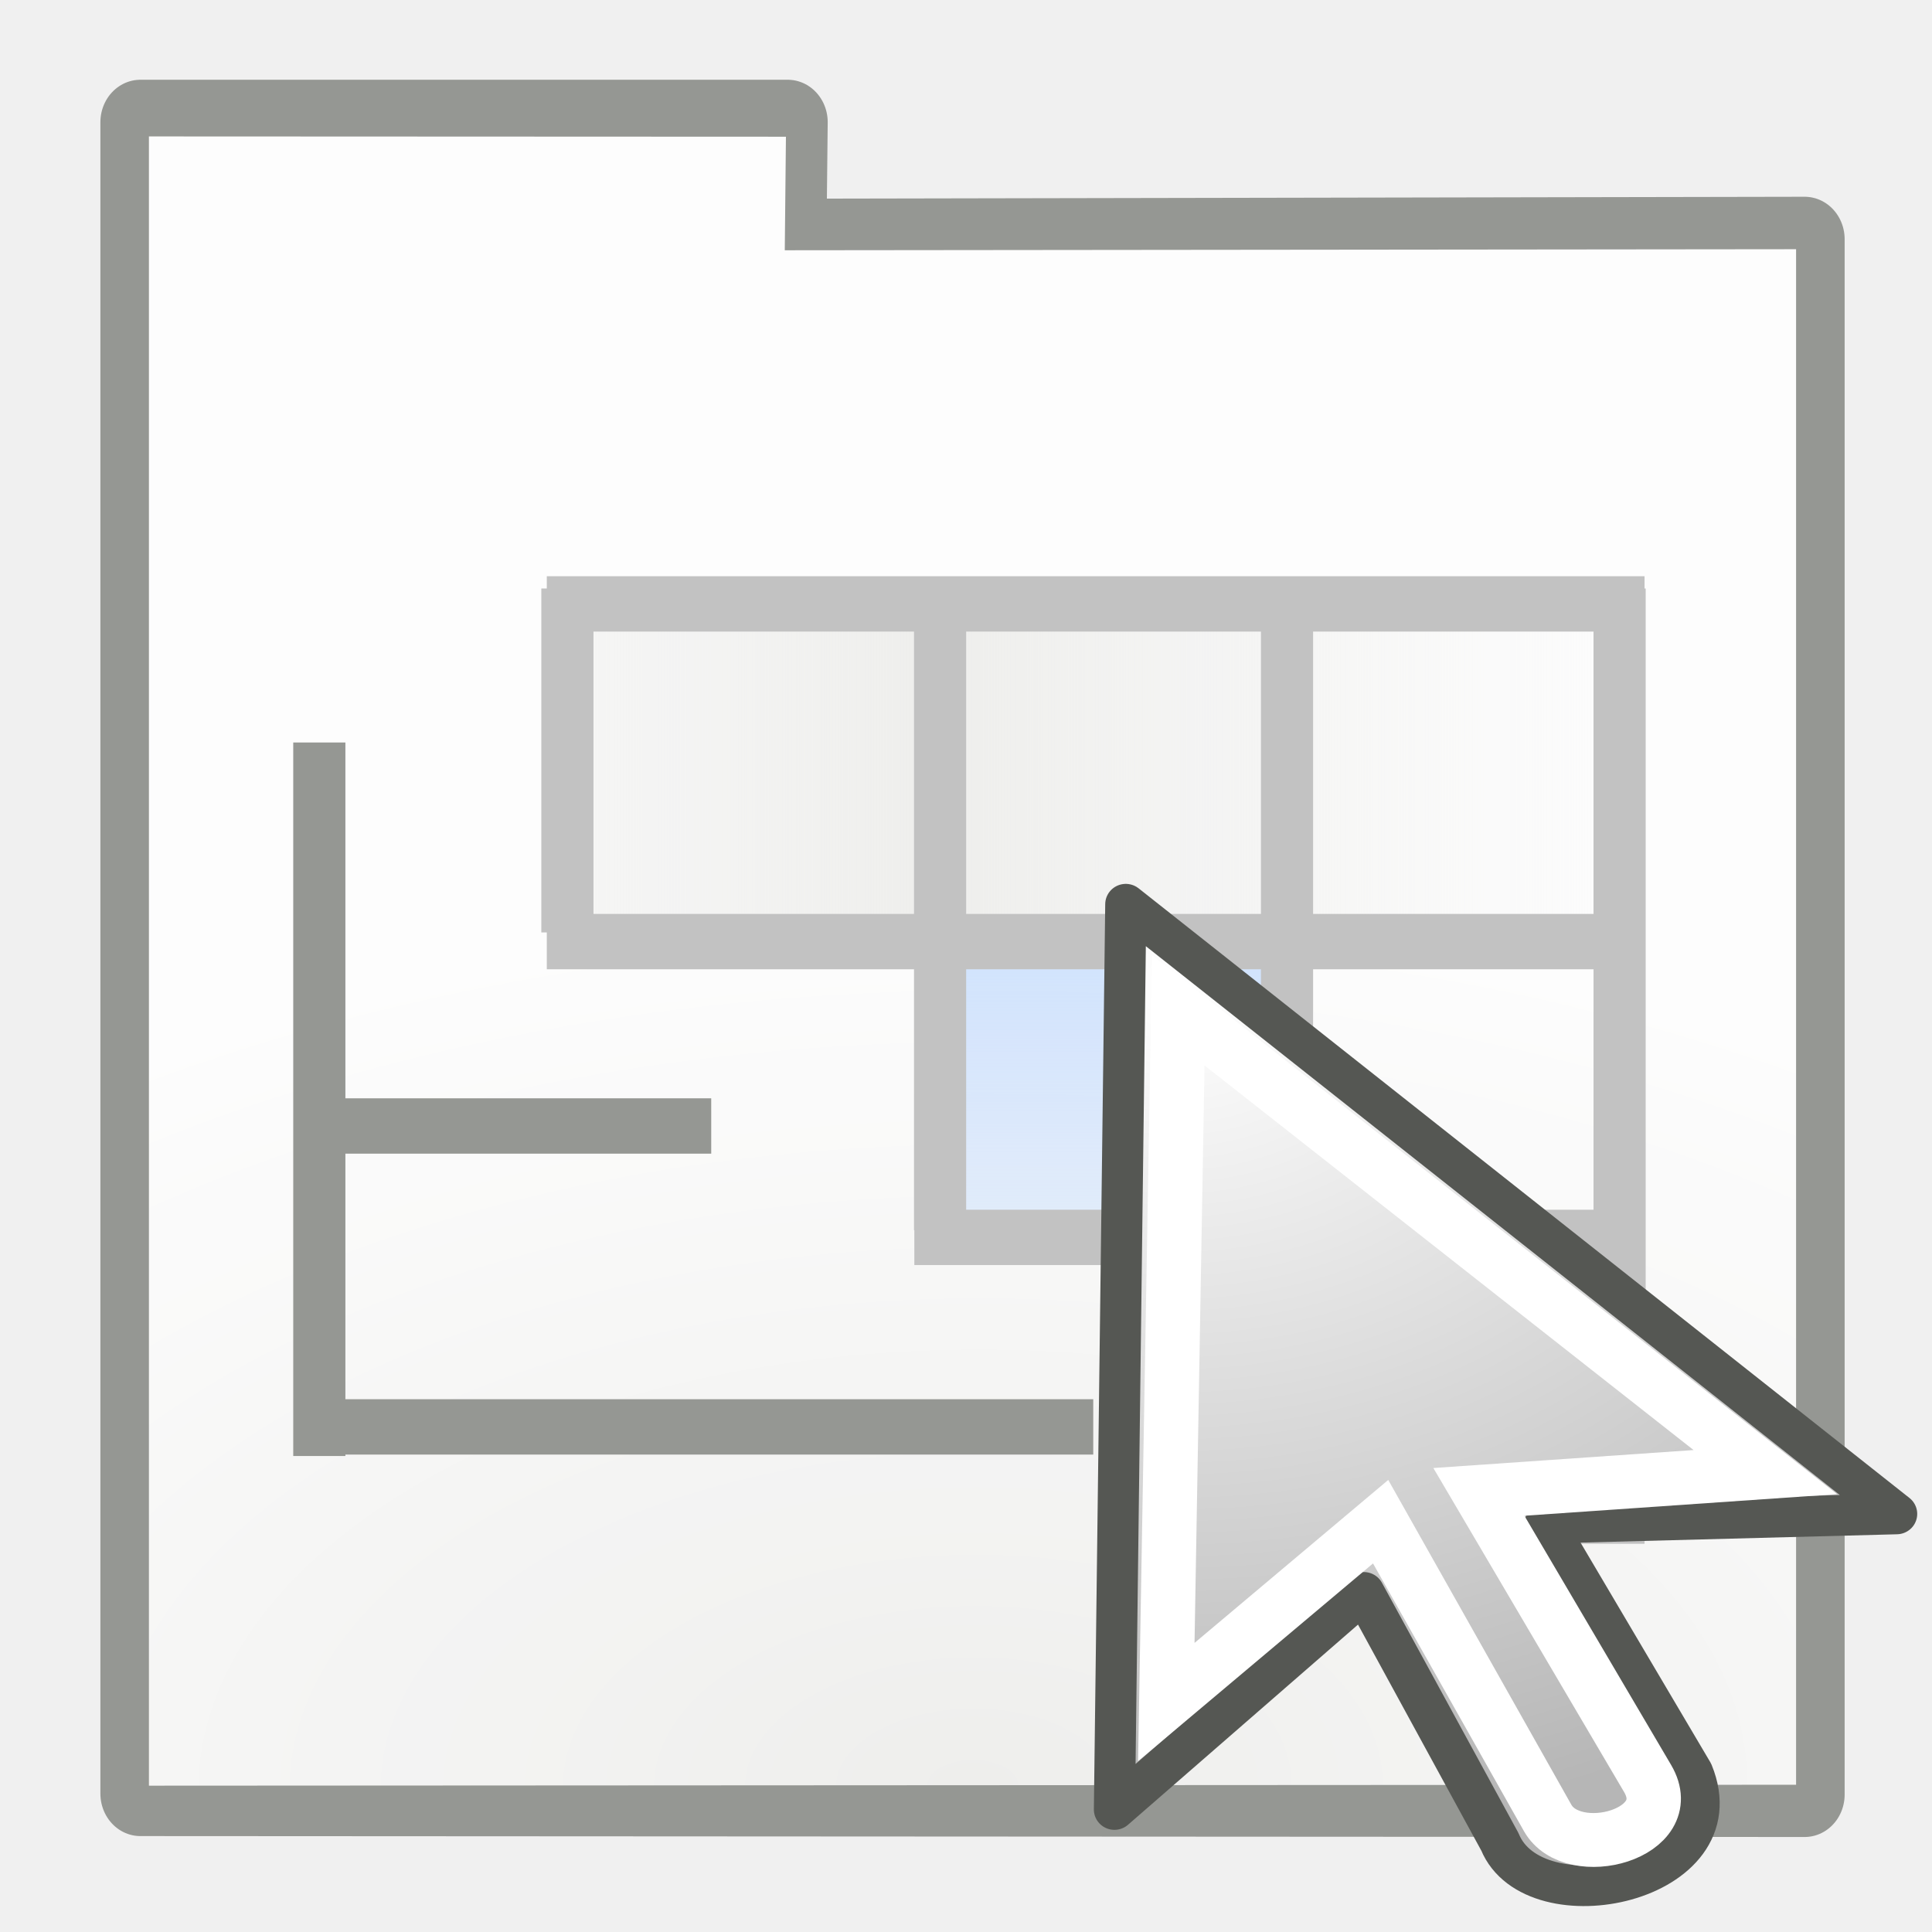
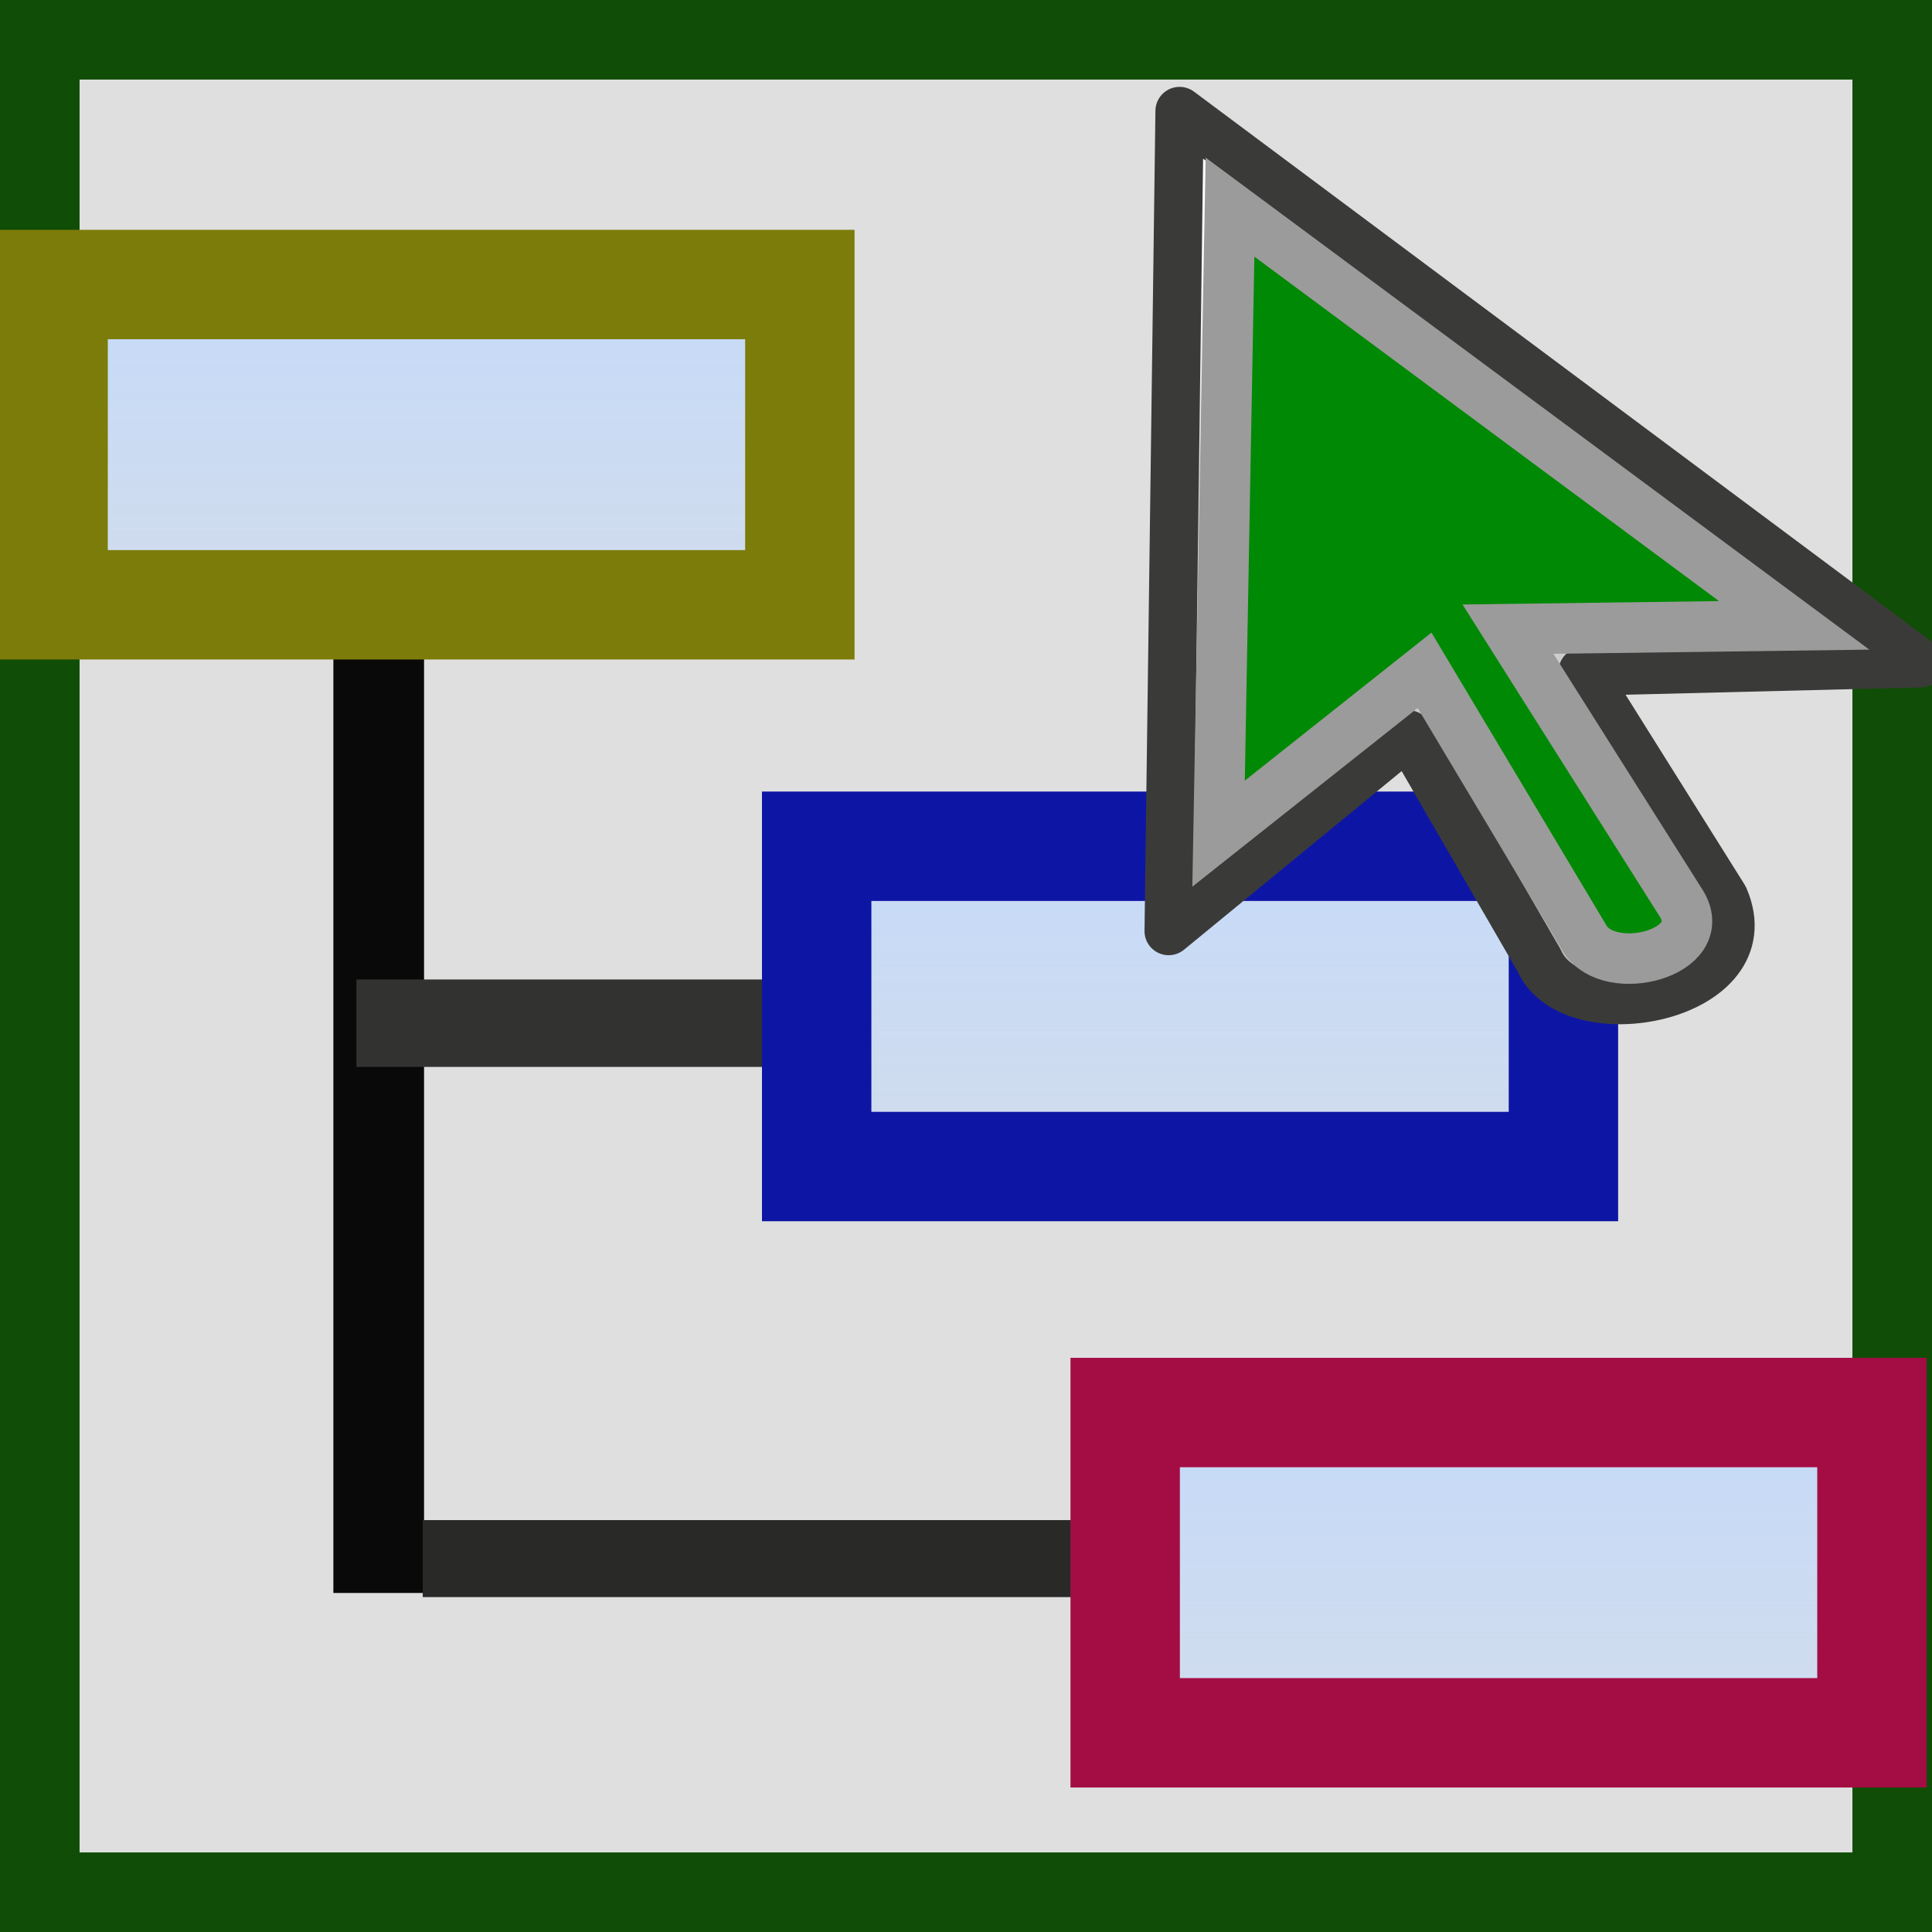
<svg xmlns="http://www.w3.org/2000/svg" xmlns:xlink="http://www.w3.org/1999/xlink" height="48" width="48" version="1.0" id="svg2">
  <defs id="defs4">
-     <linearGradient id="g" y2="106.25" gradientUnits="userSpaceOnUse" x2="49.333" gradientTransform="matrix(.89893 0 0 .89893 30.497 4.8167)" y1="55.785" x1="49.333">
+     <linearGradient id="d" y2="106.25" gradientUnits="userSpaceOnUse" x2="49.333" gradientTransform="matrix(0.89893,0,0,0.89893,30.497,4.8167)" y1="55.785" x1="49.333">
      <stop stop-color="#bfd9ff" offset="0" id="stop7" />
      <stop stop-color="#bfd9ff" stop-opacity="0" offset="1" id="stop9" />
    </linearGradient>
-     <linearGradient id="h" y2="54.974" spreadMethod="reflect" gradientUnits="userSpaceOnUse" x2="108.73" gradientTransform="matrix(.89893 0 0 .89893 8.9069 4.8167)" y1="54.974" x1="61.667">
+     <linearGradient id="e" y2="54.974" spreadMethod="reflect" gradientUnits="userSpaceOnUse" x2="108.73" gradientTransform="matrix(0.89893,0,0,0.89893,8.9069,4.8167)" y1="54.974" x1="61.667">
      <stop stop-color="#eeeeec" offset="0" id="stop12" />
      <stop stop-color="#eeeeec" stop-opacity="0" offset="1" id="stop14" />
    </linearGradient>
-     <radialGradient id="l" gradientUnits="userSpaceOnUse" cy="112.43" cx="47.953" gradientTransform="matrix(1.8808 -.011744 .0062284 .9975 -24.45 .47983)" r="49.688">
+     <radialGradient id="f" gradientUnits="userSpaceOnUse" cy="112.43" cx="47.953" gradientTransform="matrix(1.8808,-0.011744,0.0062284,0.9975,-24.45,0.47983)" r="49.688">
      <stop stop-color="#eeeeec" offset="0" id="stop17" />
      <stop stop-color="#fff" offset="1" id="stop19" />
    </radialGradient>
-     <radialGradient id="i" gradientUnits="userSpaceOnUse" cy="36.812" cx="25.375" gradientTransform="matrix(1,0,0,0.45357,0,20.115)" r="17.5">
-       <stop offset="0" id="stop22" />
-       <stop stop-opacity="0" offset="1" id="stop24" />
-     </radialGradient>
-     <radialGradient id="j" gradientUnits="userSpaceOnUse" cy="24.149" cx="17.814" gradientTransform="matrix(2.644,0,-2.9365e-8,2.5344,31.4,-14.592)" r="9.125">
-       <stop stop-color="#fff" offset="0" id="stop27" />
-       <stop stop-color="#b6b6b6" offset="1" id="stop29" />
-     </radialGradient>
+     <linearGradient xlink:href="#d" id="linearGradient3847" gradientUnits="userSpaceOnUse" gradientTransform="matrix(0.7621878,0,0,0.4301293,-26.63504,-21.32362)" x1="49.333" y1="55.785" x2="49.333" y2="106.25" />
+     <radialGradient xlink:href="#f" id="radialGradient3854" gradientUnits="userSpaceOnUse" gradientTransform="matrix(0.8633474,-0.00561939,0.00285904,0.4772941,-17.6905,-7.15543)" cx="47.953" cy="112.43" r="49.688" />
+     <linearGradient xlink:href="#d-7" id="linearGradient3847-1" gradientUnits="userSpaceOnUse" gradientTransform="matrix(0.7621878,0,0,0.4301293,-27.03269,-19.68104)" x1="49.333" y1="55.785" x2="49.333" y2="106.25" />
+     <linearGradient id="d-7" y2="106.25" gradientUnits="userSpaceOnUse" x2="49.333" gradientTransform="matrix(0.89893,0,0,0.89893,30.497,4.8167)" y1="55.785" x1="49.333">
+       <stop stop-color="#bfd9ff" offset="0" id="stop7-4" />
+       <stop stop-color="#bfd9ff" stop-opacity="0" offset="1" id="stop9-0" />
+     </linearGradient>
+     <linearGradient y2="106.25" x2="49.333" y1="55.785" x1="49.333" gradientTransform="matrix(0.7621878,0,0,0.4301293,-7.664012,-7.367166)" gradientUnits="userSpaceOnUse" id="linearGradient3877" xlink:href="#d-7" />
+     <linearGradient y2="106.25" x2="49.333" y1="55.785" x1="49.333" gradientTransform="matrix(0.7621878,0,0,0.4301293,-8.029031,-5.359561)" gradientUnits="userSpaceOnUse" id="linearGradient3877-4" xlink:href="#d-7-8" />
+     <linearGradient id="d-7-8" y2="106.25" gradientUnits="userSpaceOnUse" x2="49.333" gradientTransform="matrix(0.89893,0,0,0.89893,30.497,4.8167)" y1="55.785" x1="49.333">
+       <stop stop-color="#bfd9ff" offset="0" id="stop7-4-8" />
+       <stop stop-color="#bfd9ff" stop-opacity="0" offset="1" id="stop9-0-2" />
+     </linearGradient>
+     <linearGradient y2="106.25" x2="49.333" y1="55.785" x1="49.333" gradientTransform="matrix(0.7621878,0,0,0.4301293,0.00138586,6.701366)" gradientUnits="userSpaceOnUse" id="linearGradient3911" xlink:href="#d-7-8" />
    <radialGradient id="k" gradientUnits="userSpaceOnUse" cy="24.149" cx="17.814" gradientTransform="matrix(-8.5825,0,9.5321e-8,5.8317,228.28,-134.86)" r="9.125">
      <stop stop-color="#fff" offset="0" id="stop32" />
      <stop stop-color="#b6b6b6" offset="1" id="stop34" />
    </radialGradient>
-     <radialGradient id="c" gradientUnits="userSpaceOnUse" cy="36.812" cx="25.375" gradientTransform="matrix(1,0,0,0.45357,0,20.115)" r="17.5">
-       <stop offset="0" id="stop7-6" />
-       <stop stop-opacity="0" offset="1" id="stop9-2" />
-     </radialGradient>
-     <radialGradient id="d" gradientUnits="userSpaceOnUse" cy="24.149" cx="17.814" gradientTransform="matrix(-4.378,0,4.8624e-8,3.6749,144.59,-83.252)" r="9.125">
-       <stop stop-color="#fff" offset="0" id="stop12-5" />
-       <stop stop-color="#b6b6b6" offset="1" id="stop14-8" />
-     </radialGradient>
-     <radialGradient xlink:href="#d" id="radialGradient2962" gradientUnits="userSpaceOnUse" gradientTransform="matrix(-3.08325,0,3.4243938e-8,2.431828,139.4623,-50.87592)" cx="17.814" cy="24.149" r="9.125" />
-     <radialGradient xlink:href="#c" id="radialGradient2965" gradientUnits="userSpaceOnUse" gradientTransform="matrix(0.7360221,0,0,0.1929185,77.03032,24.01182)" cx="25.375" cy="36.812" r="17.5" />
-     <radialGradient xlink:href="#d" id="radialGradient2971" gradientUnits="userSpaceOnUse" gradientTransform="matrix(-3.08325,0,3.4243938e-8,2.431828,139.4623,-50.87592)" cx="17.814" cy="24.149" r="9.125" />
+     <radialGradient xlink:href="#k" id="radialGradient3117" gradientUnits="userSpaceOnUse" gradientTransform="matrix(-2.862342,0,3.1790418e-8,2.107508,81.51523,-46.23847)" cx="17.814" cy="24.149" r="9.125" />
  </defs>
-   <g opacity=".871" transform="matrix(.37019 0 0 .39296 .46998 -2.5169)" id="g36">
-     <path stroke-linejoin="round" d="m16.235 17.52v94.998l100.41 0.052v-88.4l-61.431 0.11 0.077-6.76h-39.052z" stroke-dashoffset="4" transform="matrix(1.1124,0,0,1.1124,-9.9084,-5.3582)" stroke="#888a85" stroke-linecap="round" stroke-width="4.825" fill="none" id="path38" />
-     <path fill="url(#l)" d="m16.751 18.329v93.736l99.376-0.052v-87.274l-61.014 0.06 0.07-6.454-38.431-0.016z" transform="matrix(1.1124,0,0,1.1124,-9.9084,-5.3582)" id="path40" />
-     <rect transform="matrix(1.1124,0,0,1.1124,-9.9084,-5.3582)" height="19.256" width="64.77" y="44.606" x="41.876" fill="url(#h)" id="rect42" />
-     <path d="m40.756 44.898h66.229" transform="matrix(1.1124,0,0,1.1124,-9.9084,-5.3582)" stroke="#bbb" stroke-width="3.146" fill="none" id="path44" />
-     <rect transform="matrix(1.1124,0,0,1.1124,-9.9084,-5.3582)" height="16.63" width="21.882" y="64.154" x="63.466" fill="url(#g)" id="rect46" />
-     <path d="m41.998 44.023v19.548" transform="matrix(1.1124,0,0,1.1124,-9.9084,-5.3582)" stroke="#bbb" stroke-width="3.146" fill="none" id="path48" />
-     <path d="m64.483 44.023v36.47" transform="matrix(1.1124,0,0,1.1124,-9.9084,-5.3582)" stroke="#bbb" stroke-width="3.146" fill="none" id="path50" />
-     <path d="m85.415 44.023v52.808" transform="matrix(1.1124,0,0,1.1124,-9.9084,-5.3582)" stroke="#bbb" stroke-width="3.146" fill="none" id="path52" />
-     <path d="m40.756 64.091h66.229" transform="matrix(1.1124,0,0,1.1124,-9.9084,-5.3582)" stroke="#bbb" stroke-width="3.146" fill="none" id="path54" />
-     <path d="m84.52 96.744h22.465" transform="matrix(1.1124,0,0,1.1124,-9.9084,-5.3582)" stroke="#bbb" stroke-width="3.146" fill="none" id="path56" />
-     <path d="m62.93 80.903h44.056" transform="matrix(1.1124,0,0,1.1124,-9.9084,-5.3582)" stroke="#bbb" stroke-width="3.146" fill="none" id="path58" />
-     <path d="m105.48 44.023v52.808" transform="matrix(1.1124,0,0,1.1124,-9.9084,-5.3582)" stroke="#bbb" stroke-width="3.146" fill="none" id="path60" />
-     <path d="m27.031 52.775v40.554" transform="matrix(1.1124,0,0,1.1124,-9.9084,-5.3582)" stroke="#888a85" stroke-width="3.146" fill="none" id="path62" />
-     <path d="m28.21 74.571h22.465" transform="matrix(1.1124,0,0,1.1124,-9.9084,-5.3582)" stroke="#888a85" stroke-width="3.146" fill="none" id="path64" />
-     <path d="m28.21 91.674h45.514" transform="matrix(1.1124,0,0,1.1124,-9.9084,-5.3582)" stroke="#888a85" stroke-width="3.146" fill="none" id="path66" />
-     <path fill-opacity=".757" fill="#fff" d="m46.717-1.669v-3.107 3.107z" id="path68" />
-     <path fill-opacity=".757" fill="#fff" d="m188.01-24.878v-3.107 3.107z" id="path70" />
-     <path fill-opacity=".757" fill="#fff" d="m85.034 57.276v-1.697 1.697z" id="path72" />
-   </g>
-   <rect opacity=".578" height="0" width=".412" y="-314.59" x="-266.57" fill="#fff" id="rect74" />
-   <rect opacity=".578" height="0" width=".412" y="-326.62" x="-281.03" fill="#fff" id="rect76" />
-   <rect opacity=".578" height="0" width=".412" y="-308.58" x="-370.13" fill="#fff" id="rect78" />
-   <rect opacity=".578" height="0" width=".412" y="-396.16" x="-629.33" fill="#fff" id="rect80" />
-   <rect opacity=".578" height="0" width=".412" y="-408.19" x="-643.79" fill="#fff" id="rect82" />
-   <g transform="matrix(0.3335091,0,0,0.3613884,-60.31346,-13.29018)" id="g84">
-     <path d="m 71.736,0.718 55.184,37.967 -25.16,0.575 10.55,15.532 c 3.246,6.903 -11.361,9.492 -13.796,4.314 l -9.738,-15.532 -17.852,13.519 0.812,-56.375 z" id="path86" style="fill:url(#k);fill-rule:evenodd;stroke:#555753;stroke-width:2.733;stroke-linejoin:round" />
-     <path d="m 75.492,7.328 42.028,28.753 -21.321,0.26 12.891,18.822 c 2.359,3.444 -5.345,5.253 -7.158,2.454 L 89.985,39.169 74.641,50.4 z" id="path88" style="fill:#3a3c39;stroke:#9b9b9b;stroke-width:3.616" />
-   </g>
-   <g transform="matrix(1.3321,0,0,1.0563,-144.7936,-36.61054)" id="g90">
-     <path d="m 42.875,36.812 a 17.5,7.938 0 1 1 -35,0 17.5,7.938 0 1 1 35,0 z" transform="matrix(0.63117,0,0,0.44327,40.313,61.914)" display="block" id="path92" style="opacity:0.399;fill:url(#i);display:block" />
-     <g transform="matrix(-1,0,0,1,125.25,7.375)" id="g94">
-       <path d="m 79.625,44.332 -17,16.5 7.75,0.25 c 0,0 -3.25,6.75 -3.25,6.75 -1,3 3.5,4.125 4.25,1.875 l 3,-6.75 5.5,5.875 -0.25,-24.5 z" id="path96" style="fill:url(#j);fill-rule:evenodd;stroke:#555753;stroke-linejoin:round" />
-       <path d="m 78.468,46.773 -13.476,13.186 6.922,0.277 -3.872,7.757 c -0.403,1.65 2.028,2.413 2.507,1.153 l 3.683,-7.845 4.425,4.708 -0.189,-19.236 z" id="path98" style="fill:none;stroke:#ffffff" />
-     </g>
-   </g>
-   <g id="g2967" transform="matrix(0.9660388,0,0,0.9566581,-52.42772,17.04924)">
-     <path style="fill:url(#radialGradient2971);fill-rule:evenodd;stroke:#555753;stroke-width:1.058;stroke-linejoin:round" d="M 83.224,5.662 103.049,21.495 94.011,21.735 c 0,0 3.79,6.477 3.79,6.477 1.166,2.879 -4.081,3.958 -4.956,1.799 L 89.346,23.534 82.932,29.171 83.224,5.663 z" id="path20" />
-     <path style="fill:none;stroke:#ffffff;stroke-width:1.399" d="M 84.574,8.419 99.672,20.409 l -7.367,0.514 4.339,7.443 c 0.84,1.442 -1.92,2.19 -2.571,1.024 l -4.295,-7.693 -5.512,4.683 z" id="path22" />
-   </g>
+   <rect style="fill:#dfdfdf;fill-opacity:1;stroke:#104d06;stroke-width:2;stroke-miterlimit:4;stroke-opacity:1;stroke-dasharray:none" id="rect3030" width="46.046" height="46.046" x="0.977" y="0.977" />
+   <path style="fill:none;stroke:#090909;stroke-width:2.253;stroke-miterlimit:4;stroke-opacity:1;stroke-dasharray:none" id="path47" d="M 9.409,14.947 V 39.577" />
+   <path style="fill:none;stroke:#323331;stroke-width:2.172;stroke-miterlimit:4;stroke-opacity:1;stroke-dasharray:none" id="path49" d="M 8.855,25.421 H 19.167" />
+   <path style="fill:none;stroke:#292a28;stroke-width:1.913;stroke-miterlimit:4;stroke-opacity:1;stroke-dasharray:none" id="path51" d="M 10.503,38.723 H 26.704" />
+   <path fill-opacity=".757" fill="#fff" d="m17.632 2.721v-1.064 1.064z" id="path53" />
+   <path fill-opacity=".757" fill="#fff" d="m67.196-5.226v-1.064 1.064z" id="path57" />
+   <rect opacity=".578" height="0" width="1.112" y="-85.651" x="21.123" fill="#fff" id="rect61" />
+   <rect opacity=".578" height="0" width="1.112" y="-116.26" x="-17.93" fill="#fff" id="rect63" />
+   <rect opacity=".578" height="0" width="1.112" y="-70.349" x="-258.62" fill="#fff" id="rect67" />
+   <rect opacity=".578" height="0" width="1.112" y="-293.22" x="-958.8" fill="#fff" id="rect83" />
+   <rect opacity=".578" height="0" width="1.112" y="-323.82" x="-997.86" fill="#fff" id="rect85" />
+   <rect style="fill:url(#linearGradient3877);stroke:#0d16a4;stroke-width:2.718;stroke-miterlimit:4;stroke-opacity:1;stroke-dasharray:none" id="rect31-9" x="20.29" y="21.025" width="18.553" height="7.957" />
+   <rect style="fill:url(#linearGradient3911);stroke:#a40d44;stroke-width:2.718;stroke-miterlimit:4;stroke-opacity:1;stroke-dasharray:none" id="rect31-9-4" x="27.955" y="35.094" width="18.553" height="7.957" />
+   <rect style="fill:url(#linearGradient3847);stroke:#7c7c0a;stroke-width:2.718;stroke-miterlimit:4;stroke-opacity:1;stroke-dasharray:none" id="rect31" x="1.319" y="7.069" width="18.553" height="7.957" />
+   <path style="fill:url(#radialGradient3117);fill-rule:evenodd;stroke:#3a3b39;stroke-width:1.2;stroke-linejoin:round;stroke-opacity:1;stroke-miterlimit:4;stroke-dasharray:none" id="path86" d="m 29.306,2.758 18.404,13.721 -8.391,0.208 3.519,5.613 c 1.083,2.495 -3.789,3.43 -4.601,1.559 l -3.248,-5.613 -5.954,4.886 0.271,-20.373 z" />
+   <path style="fill:#008904;stroke:#9b9b9b;stroke-width:1.255;fill-opacity:1" id="path88" d="m 30.559,5.146 14.017,10.391 -7.111,0.094 4.299,6.802 c 0.787,1.245 -1.782,1.898 -2.387,0.887 L 35.393,16.654 30.275,20.712 z" />
</svg>
